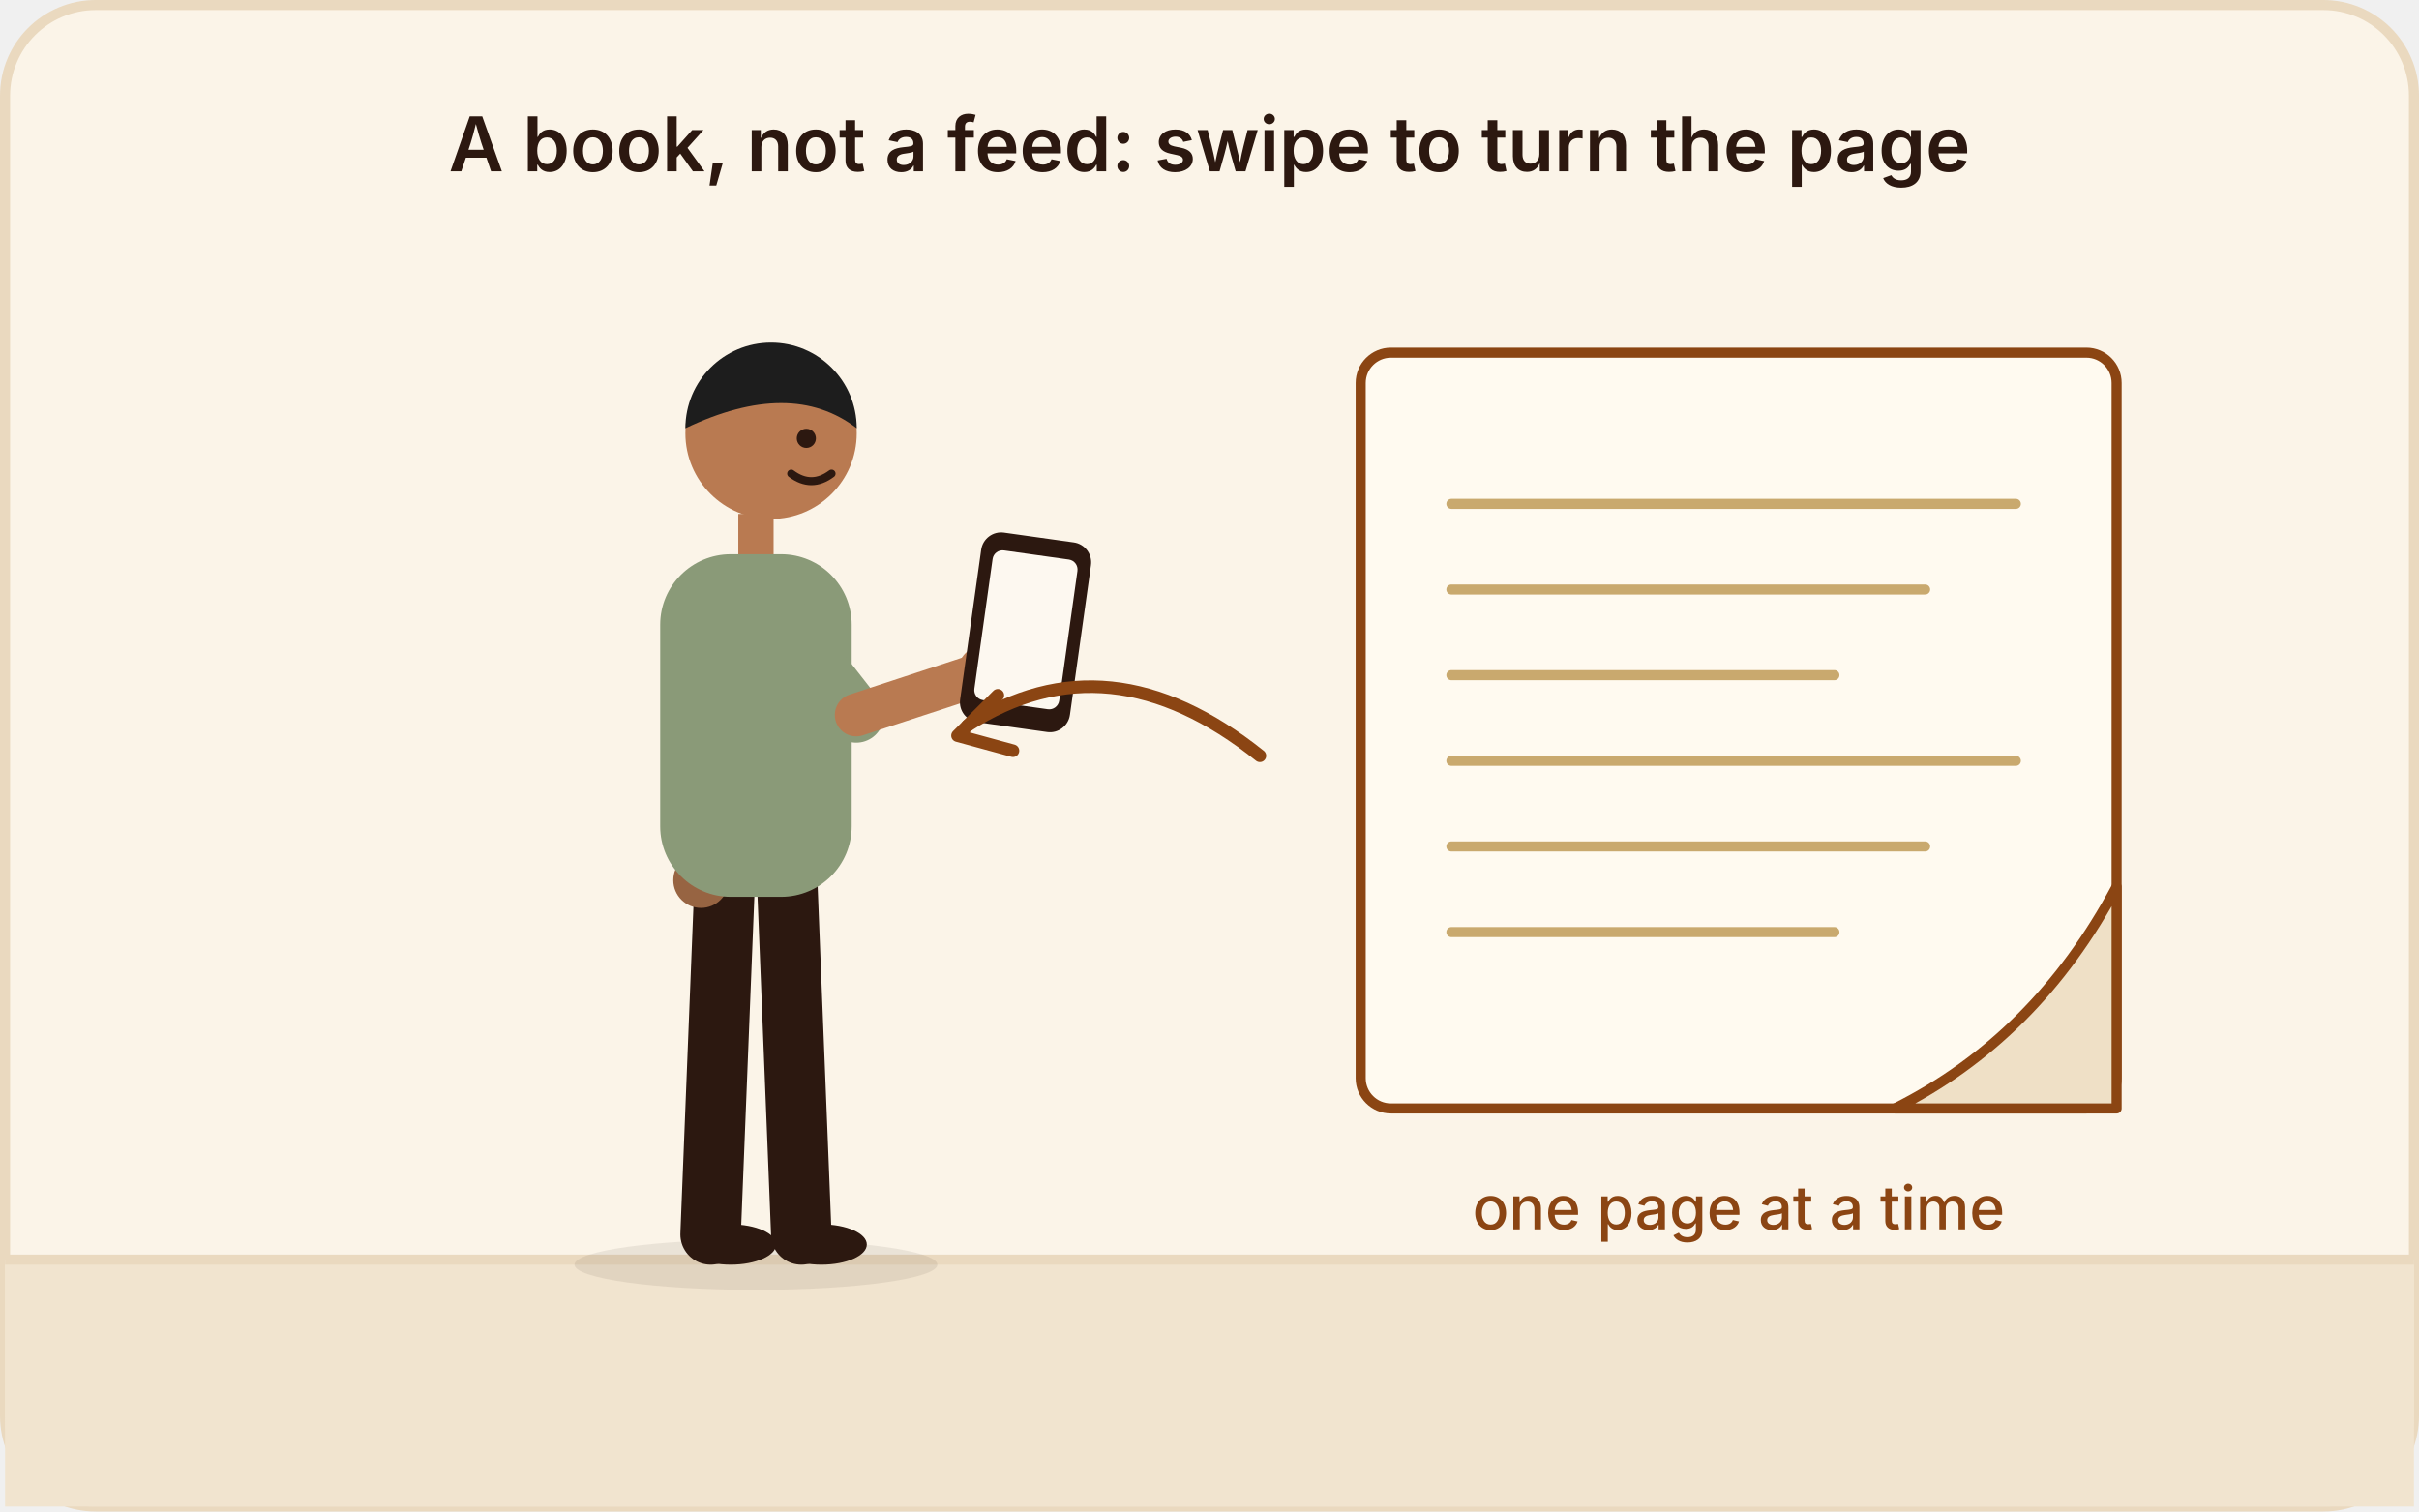
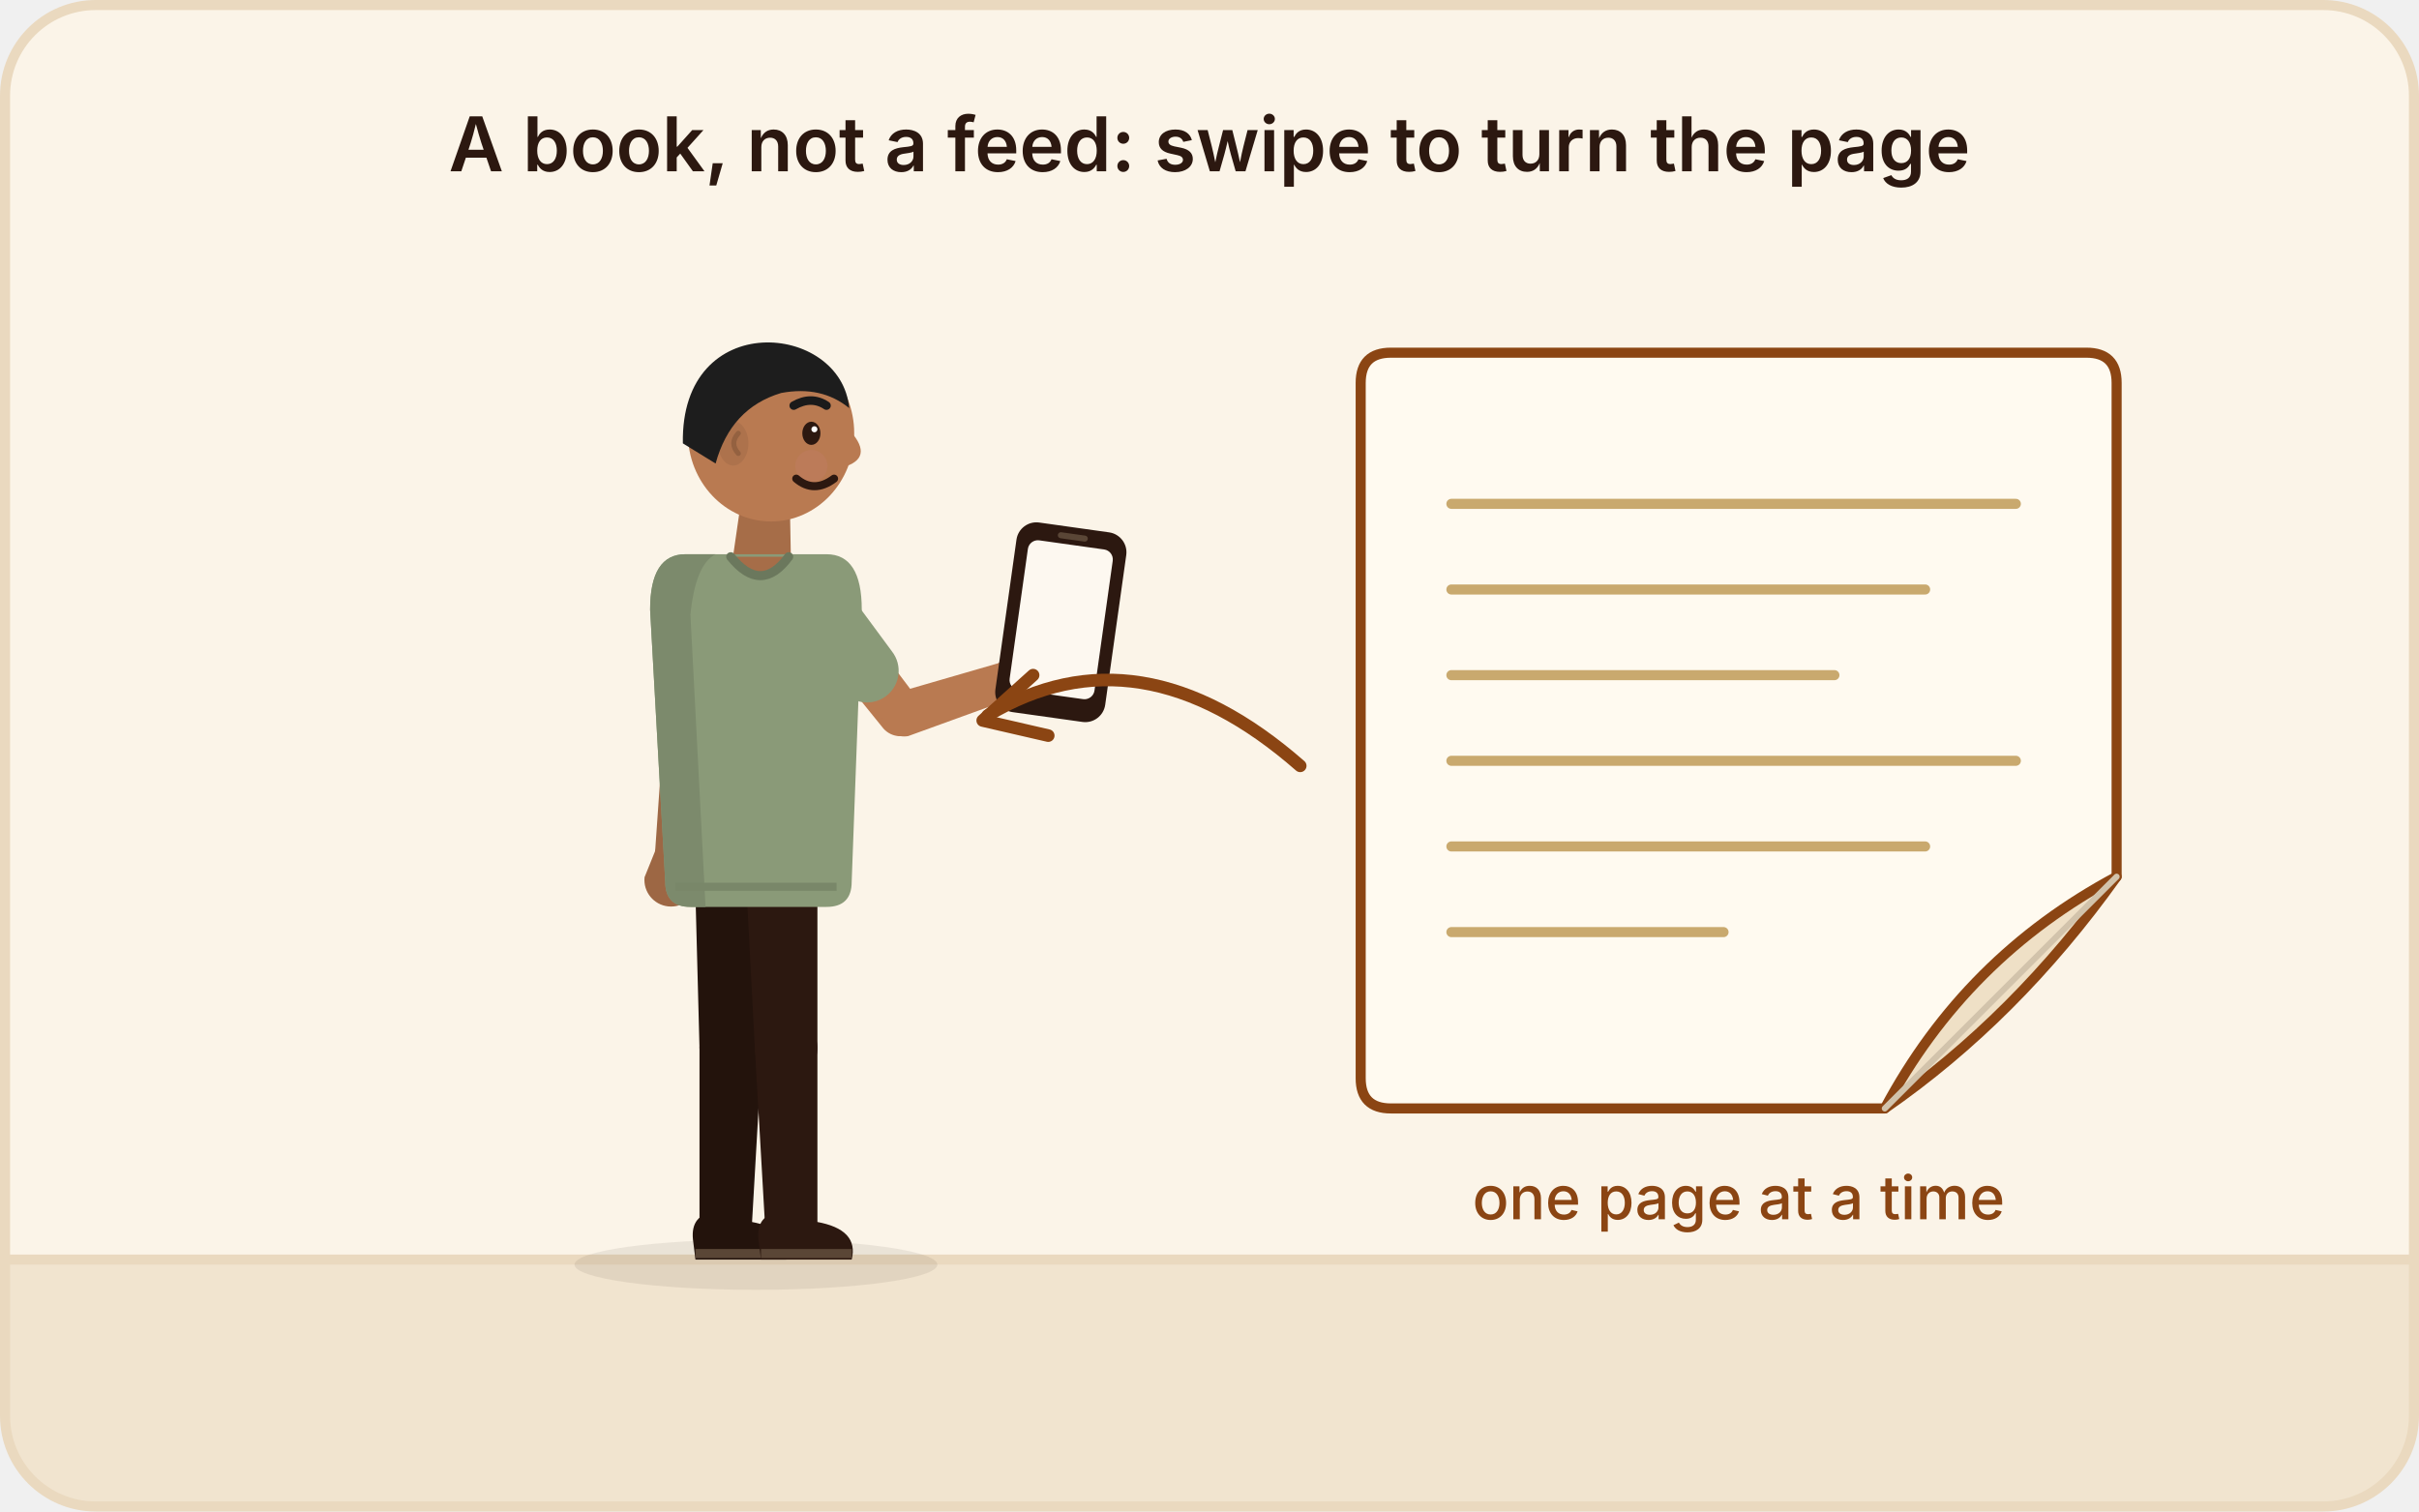
<svg xmlns="http://www.w3.org/2000/svg" viewBox="0 0 480 300" width="480" height="300" role="img" aria-labelledby="t d">
-   <rect x="1" y="1" width="478" height="298" rx="18" fill="#fbf4e8" stroke="#ead9bf" stroke-width="2" />
-   <rect x="1" y="250" width="478" height="49" rx="0" fill="#f1e4cf" />
-   <path d="M 1 281 L 1 281 Q 1 299 19 299 L 461 299 Q 479 299 479 281 L 479 250 L 1 250 Z" fill="#f1e4cf" />
-   <line x1="1" y1="250" x2="479" y2="250" stroke="#ead9bf" stroke-width="2" stroke-linecap="butt" />
-   <ellipse cx="150" cy="251" rx="36" ry="5" fill="#2c1810" opacity="0.08" />
-   <line x1="144" y1="170" x2="141" y2="245" stroke="#2c1810" stroke-width="12" stroke-linecap="round" />
-   <ellipse cx="145" cy="247" rx="9" ry="4" fill="#2c1810" />
-   <line x1="156" y1="170" x2="159" y2="245" stroke="#2c1810" stroke-width="12" stroke-linecap="round" />
-   <ellipse cx="163" cy="247" rx="9" ry="4" fill="#2c1810" />
-   <line x1="145" y1="119" x2="142" y2="147.8" stroke="#717e62" stroke-width="11" stroke-linecap="round" />
-   <line x1="142" y1="147.8" x2="139.1" y2="174.7" stroke="#976442" stroke-width="8.5" stroke-linecap="round" />
-   <circle cx="139.1" cy="174.7" r="5.5" fill="#976442" />
-   <rect x="146.5" y="102" width="7" height="10" rx="0" fill="#b97a51" />
-   <rect x="131" y="110" width="38" height="68" rx="14" fill="#8a9a78" />
-   <circle cx="153" cy="86" r="17" fill="#b97a51" />
-   <path d="M 136 85 A 17 17 0 0 1 170 85 Q 157 75 136 85 Z" fill="#1d1d1d" />
-   <circle cx="160" cy="87" r="1.9" fill="#2c1810" />
-   <path d="M 157 94 q 4 3 8 0" fill="none" stroke="#2c1810" stroke-width="1.6" stroke-linecap="round" stroke-linejoin="round" />
-   <line x1="152" y1="119" x2="169.9" y2="141.9" stroke="#8a9a78" stroke-width="11" stroke-linecap="round" />
-   <line x1="169.9" y1="141.9" x2="195.5" y2="133.5" stroke="#b97a51" stroke-width="8.5" stroke-linecap="round" />
-   <circle cx="195.5" cy="133.5" r="5.5" fill="#b97a51" />
-   <g transform="rotate(8 203.5 125.5)">
-     <rect x="192.5" y="106.5" width="22" height="38" rx="4" fill="#2c1810" />
-     <rect x="195" y="110" width="17" height="30" rx="2" fill="#fdf8f0" />
+   <defs>
+     <clipPath id="card">
+       <rect x="1" y="1" width="478" height="298" rx="18" fill="#000" />
+     </clipPath>
+   </defs>
+   <g clip-path="url(#card)">
+     <rect x="0" y="0" width="480" height="300" rx="0" fill="#fbf4e8" />
+     <rect x="0" y="250" width="480" height="50" rx="0" fill="#f1e4cf" />
+     <line x1="0" y1="250" x2="480" y2="250" stroke="#ead9bf" stroke-width="2" stroke-linecap="butt" />
+     <ellipse cx="150" cy="251" rx="36" ry="5" fill="#2c1810" opacity="0.08" />
+     <path d="M 137.8 170 L 138.8 208 A 6.2 6.2 0 0 0 151.2 208 L 152.2 170 A 7.2 7.2 0 0 0 137.8 170 Z" fill="#23130c" />
+     <path d="M 138.8 207.8 L 138.8 242.9 A 5.2 5.2 0 0 0 149.2 243.1 L 151.2 208.2 A 6.2 6.2 0 0 0 138.8 207.8 Z" fill="#23130c" />
+     <path d="M 138 250 L 156 250 Q 157.5 244 149 242.5 L 142 240.5 Q 137 241 137.5 246 Z" fill="#23130c" />
+     <line x1="138" y1="248.8" x2="156" y2="248.8" stroke="#5a4636" stroke-width="1.8" stroke-linecap="butt" />
+     <path d="M 147.8 170.2 L 149.8 208.2 A 6.2 6.2 0 0 0 162.2 207.8 L 162.2 169.8 A 7.2 7.2 0 0 0 147.8 170.2 Z" fill="#2c1810" />
+     <path d="M 149.8 208.2 L 151.8 243.1 A 5.2 5.2 0 0 0 162.2 242.9 L 162.2 207.8 A 6.2 6.2 0 0 0 149.8 208.2 Z" fill="#2c1810" />
+     <path d="M 151 250 L 169 250 Q 170.5 244 162 242.5 L 155 240.5 Q 150 241 150.5 246 Z" fill="#2c1810" />
+     <line x1="151" y1="248.8" x2="169" y2="248.8" stroke="#5a4636" stroke-width="1.8" stroke-linecap="butt" />
+     <path d="M 134 118.5 L 131.5 147.4 A 4.5 4.5 0 0 0 140.4 148.3 L 144 119.5 A 5 5 0 0 0 134 118.5 Z" fill="#9d6744" />
+     <path d="M 131.5 147.4 L 130 168.9 A 3.8 3.8 0 0 0 137.4 169.7 L 140.4 148.3 A 4.5 4.5 0 0 0 131.5 147.4 Z" fill="#9d6744" />
+     <path d="M 132.3 118.3 L 130.9 136.2 A 6.2 6.2 0 0 0 143.3 137.5 L 145.7 119.7 A 6.8 6.8 0 0 0 132.3 118.3 Z" fill="#758266" />
+     <path d="M 130 168.9 L 127.9 174.1 A 5.2 5.2 0 0 0 138.4 175.2 L 137.4 169.7 A 3.8 3.8 0 0 0 130 168.9 Z" fill="#9d6744" />
+     <circle cx="137.3" cy="173.6" r="2.4" fill="#9d6744" />
+     <path d="M 157 114.4 L 156.7 98.3 A 4.8 4.8 0 0 0 147.3 97.7 L 145 113.6 A 6 6 0 0 0 157 114.4 Z" fill="#a66d48" />
+     <path d="M 136 110 Q 129 110 129 121 L 132 175 Q 132 180 137 180 L 164 180 Q 169 180 169 175 L 171 121 Q 171 110 164 110 Z" fill="#8a9a78" />
+     <path d="M 136 110 Q 129 110 129 121 L 132 175 Q 132 180 137 180 L 140 180 L 137 122 Q 138 112 142 110 Z" fill="#7c8a6c" />
+     <line x1="134" y1="176" x2="166" y2="176" stroke="#798769" stroke-width="1.6" stroke-linecap="butt" />
+     <path d="M 145 110.5 Q 151 118 156.5 110.5" fill="#a66d48" stroke="#6b785d" stroke-width="1.8" stroke-linecap="round" stroke-linejoin="round" />
+     <path d="M 168.2 85 Q 173.5 90.5 168 92.5 Z" fill="#b97a51" />
+     <ellipse cx="153" cy="86" rx="16.5" ry="17.5" fill="#b97a51" />
+     <ellipse cx="145.5" cy="88" rx="3" ry="4.4" fill="#ad724c" />
+     <path d="M 146.5 86 q -1.8 2 0 4" fill="none" stroke="#946140" stroke-width="1" stroke-linecap="round" stroke-linejoin="round" />
+     <path d="M 168.5 81 C 167 64 135 61 135.5 88 L 142 92 Q 145 81 155 78 Q 163 76.5 168.5 81 Z" fill="#1d1d1d" />
+     <path d="M 157.5 80.5 Q 161 78.5 164 80.5" fill="none" stroke="#1a1a1a" stroke-width="1.7" stroke-linecap="round" stroke-linejoin="round" />
+     <ellipse cx="161" cy="86" rx="1.8" ry="2.3" fill="#2c1810" />
+     <circle cx="161.6" cy="85.2" r="0.6" fill="#ffffff" />
+     <circle cx="161" cy="92.5" r="3.2" fill="#c27c6b" opacity="0.3" />
+     <path d="M 158 95 q 3.5 3 7.5 0" fill="none" stroke="#2c1810" stroke-width="1.6" stroke-linecap="round" stroke-linejoin="round" />
+     <path d="M 157.1 122.1 L 175.3 144.6 A 4.5 4.5 0 0 0 182.4 139.1 L 164.9 115.9 A 5 5 0 0 0 157.1 122.1 Z" fill="#b97a51" />
+     <path d="M 180.2 146.1 L 200.6 138.7 A 3.8 3.8 0 0 0 198.2 131.6 L 177.5 137.6 A 4.5 4.5 0 0 0 180.2 146.1 Z" fill="#b97a51" />
+     <path d="M 155.7 123.2 L 167.1 137 A 6.2 6.2 0 0 0 177 129.3 L 166.3 114.8 A 6.8 6.8 0 0 0 155.7 123.2 Z" fill="#8a9a78" />
+     <path d="M 200.6 138.7 L 206.2 138.5 A 5.2 5.2 0 0 0 202.9 128.5 L 198.2 131.6 A 3.8 3.8 0 0 0 200.6 138.7 Z" fill="#b97a51" />
+     <circle cx="204.3" cy="137.8" r="2.4" fill="#b97a51" />
+     <g transform="rotate(8 210.5 123.5)">
+       <rect x="199.5" y="104.5" width="22" height="38" rx="4" fill="#2c1810" />
+       <rect x="202" y="108" width="17" height="30" rx="2" fill="#fdf8f0" />
+       <rect x="207.5" y="105.8" width="6" height="1.2" rx="0.6" fill="#5a4636" />
+     </g>
+     <path d="M 276 70 L 414 70 Q 420 70 420 76 L 420 174 L 374 220 L 276 220 Q 270 220 270 214 L 270 76 Q 270 70 276 70 Z" fill="#fffaf0" stroke="#8b4513" stroke-width="2" stroke-linecap="round" stroke-linejoin="round" />
+     <line x1="288" y1="100" x2="400" y2="100" stroke="#c9a96e" stroke-width="2" stroke-linecap="round" />
+     <line x1="288" y1="117" x2="382" y2="117" stroke="#c9a96e" stroke-width="2" stroke-linecap="round" />
+     <line x1="288" y1="134" x2="364" y2="134" stroke="#c9a96e" stroke-width="2" stroke-linecap="round" />
+     <line x1="288" y1="151" x2="400" y2="151" stroke="#c9a96e" stroke-width="2" stroke-linecap="round" />
+     <line x1="288" y1="168" x2="382" y2="168" stroke="#c9a96e" stroke-width="2" stroke-linecap="round" />
+     <line x1="288" y1="185" x2="342" y2="185" stroke="#c9a96e" stroke-width="2" stroke-linecap="round" />
+     <path d="M 420 174 Q 390 190 374 220 Q 400 202 420 174 Z" fill="#efe0c6" stroke="#8b4513" stroke-width="2" stroke-linecap="round" stroke-linejoin="round" />
+     <path d="M 420 174 L 374 220" fill="none" stroke="#d2c3ab" stroke-width="1.2" stroke-linecap="round" stroke-linejoin="round" />
+     <path d="M 258 152 Q 226 124 196 142" fill="none" stroke="#8b4513" stroke-width="2.5" stroke-linecap="round" stroke-linejoin="round" />
+     <path d="M 205 134 L 195 143 L 208 146" fill="none" stroke="#8b4513" stroke-width="2.5" stroke-linecap="round" stroke-linejoin="round" />
+     <text x="345" y="242" font-family="system-ui, -apple-system, 'Segoe UI', sans-serif" font-size="12" font-weight="500" fill="#8b4513" text-anchor="middle">one page at a time</text>
+     <text x="240" y="34" font-family="system-ui, -apple-system, 'Segoe UI', sans-serif" font-size="15" font-weight="600" fill="#2c1810" text-anchor="middle">A book, not a feed: swipe to turn the page</text>
  </g>
-   <rect x="270" y="70" width="150" height="150" rx="6" fill="#fffaf0" stroke="#8b4513" stroke-width="2" />
-   <line x1="288" y1="100" x2="400" y2="100" stroke="#c9a96e" stroke-width="2" stroke-linecap="round" />
-   <line x1="288" y1="117" x2="382" y2="117" stroke="#c9a96e" stroke-width="2" stroke-linecap="round" />
-   <line x1="288" y1="134" x2="364" y2="134" stroke="#c9a96e" stroke-width="2" stroke-linecap="round" />
-   <line x1="288" y1="151" x2="400" y2="151" stroke="#c9a96e" stroke-width="2" stroke-linecap="round" />
-   <line x1="288" y1="168" x2="382" y2="168" stroke="#c9a96e" stroke-width="2" stroke-linecap="round" />
-   <line x1="288" y1="185" x2="364" y2="185" stroke="#c9a96e" stroke-width="2" stroke-linecap="round" />
-   <path d="M 420 176 L 420 220 L 376 220 Q 404 206 420 176 Z" fill="#efe0c6" stroke="#8b4513" stroke-width="2" stroke-linecap="round" stroke-linejoin="round" />
-   <path d="M 250 150 q -30 -24 -58 -6" fill="none" stroke="#8b4513" stroke-width="2.5" stroke-linecap="round" stroke-linejoin="round" />
-   <path d="M 198 138 l -8 8 l 11 3" fill="none" stroke="#8b4513" stroke-width="2.5" stroke-linecap="round" stroke-linejoin="round" />
-   <text x="345" y="244" font-family="system-ui, -apple-system, 'Segoe UI', sans-serif" font-size="12" font-weight="500" fill="#8b4513" text-anchor="middle">one page at a time</text>
-   <text x="240" y="34" font-family="system-ui, -apple-system, 'Segoe UI', sans-serif" font-size="15" font-weight="600" fill="#2c1810" text-anchor="middle">A book, not a feed: swipe to turn the page</text>
+   <rect x="1" y="1" width="478" height="298" rx="18" fill="none" stroke="#ead9bf" stroke-width="2" />
</svg>
